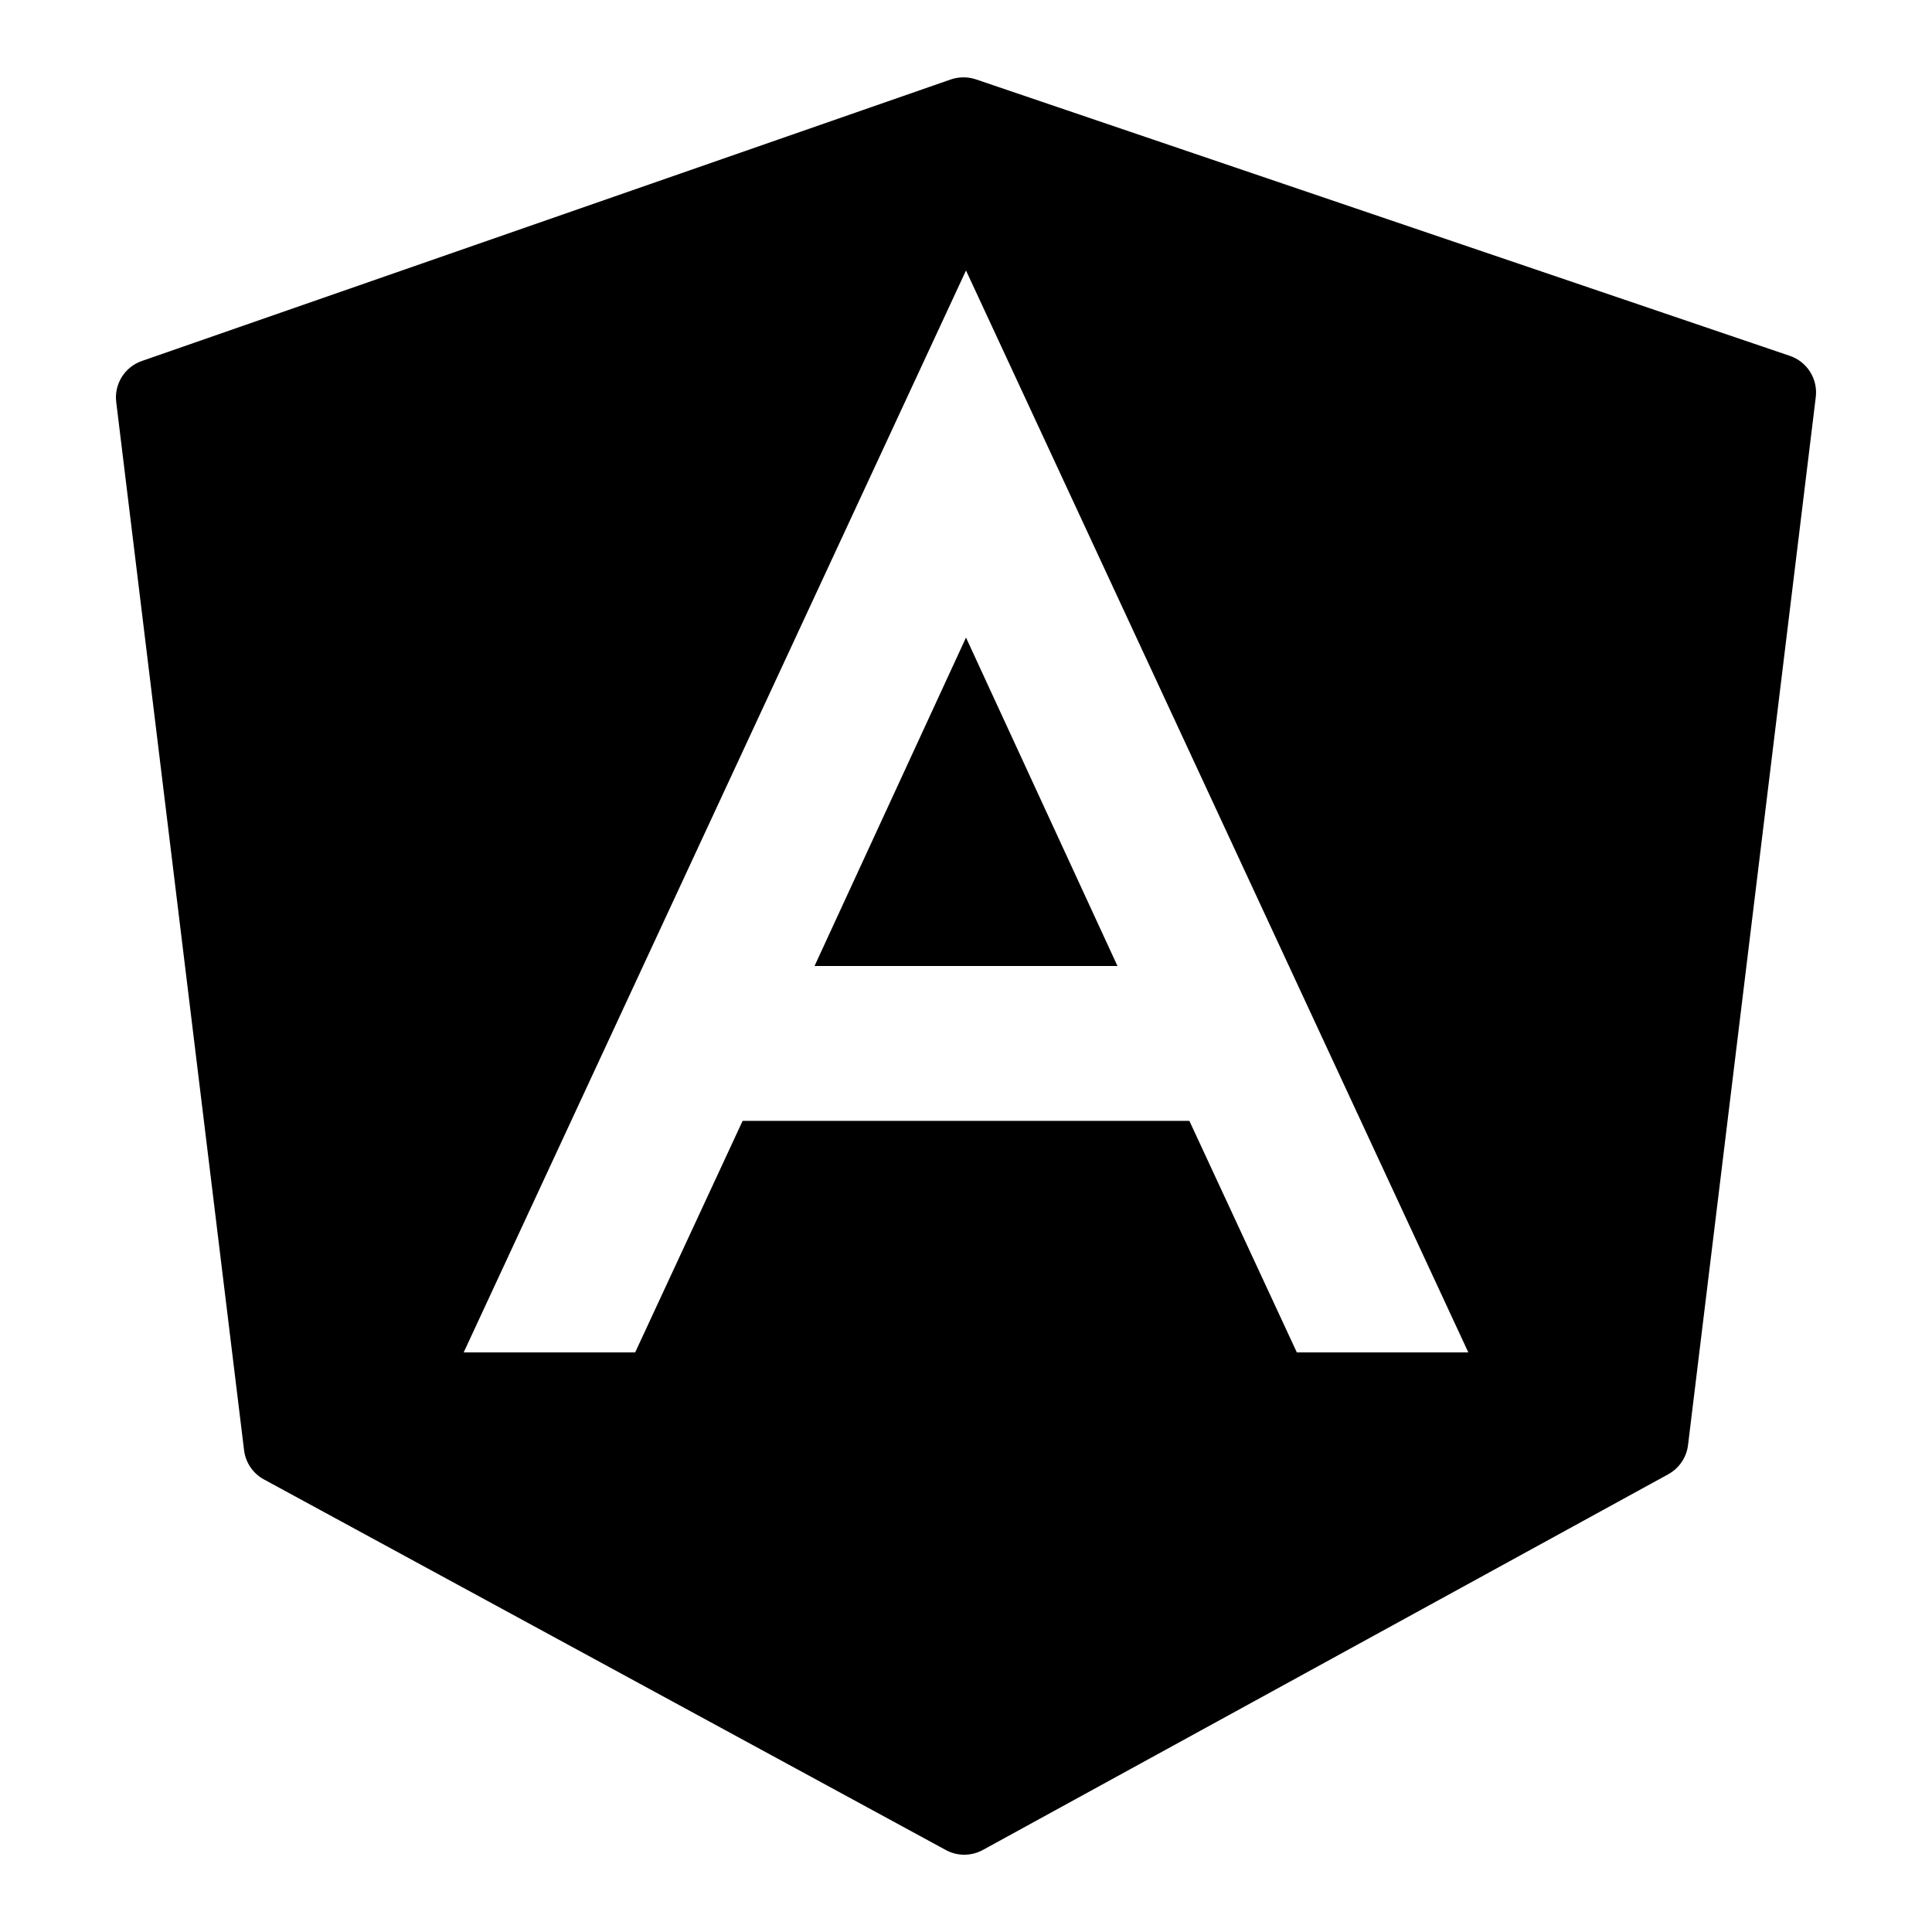
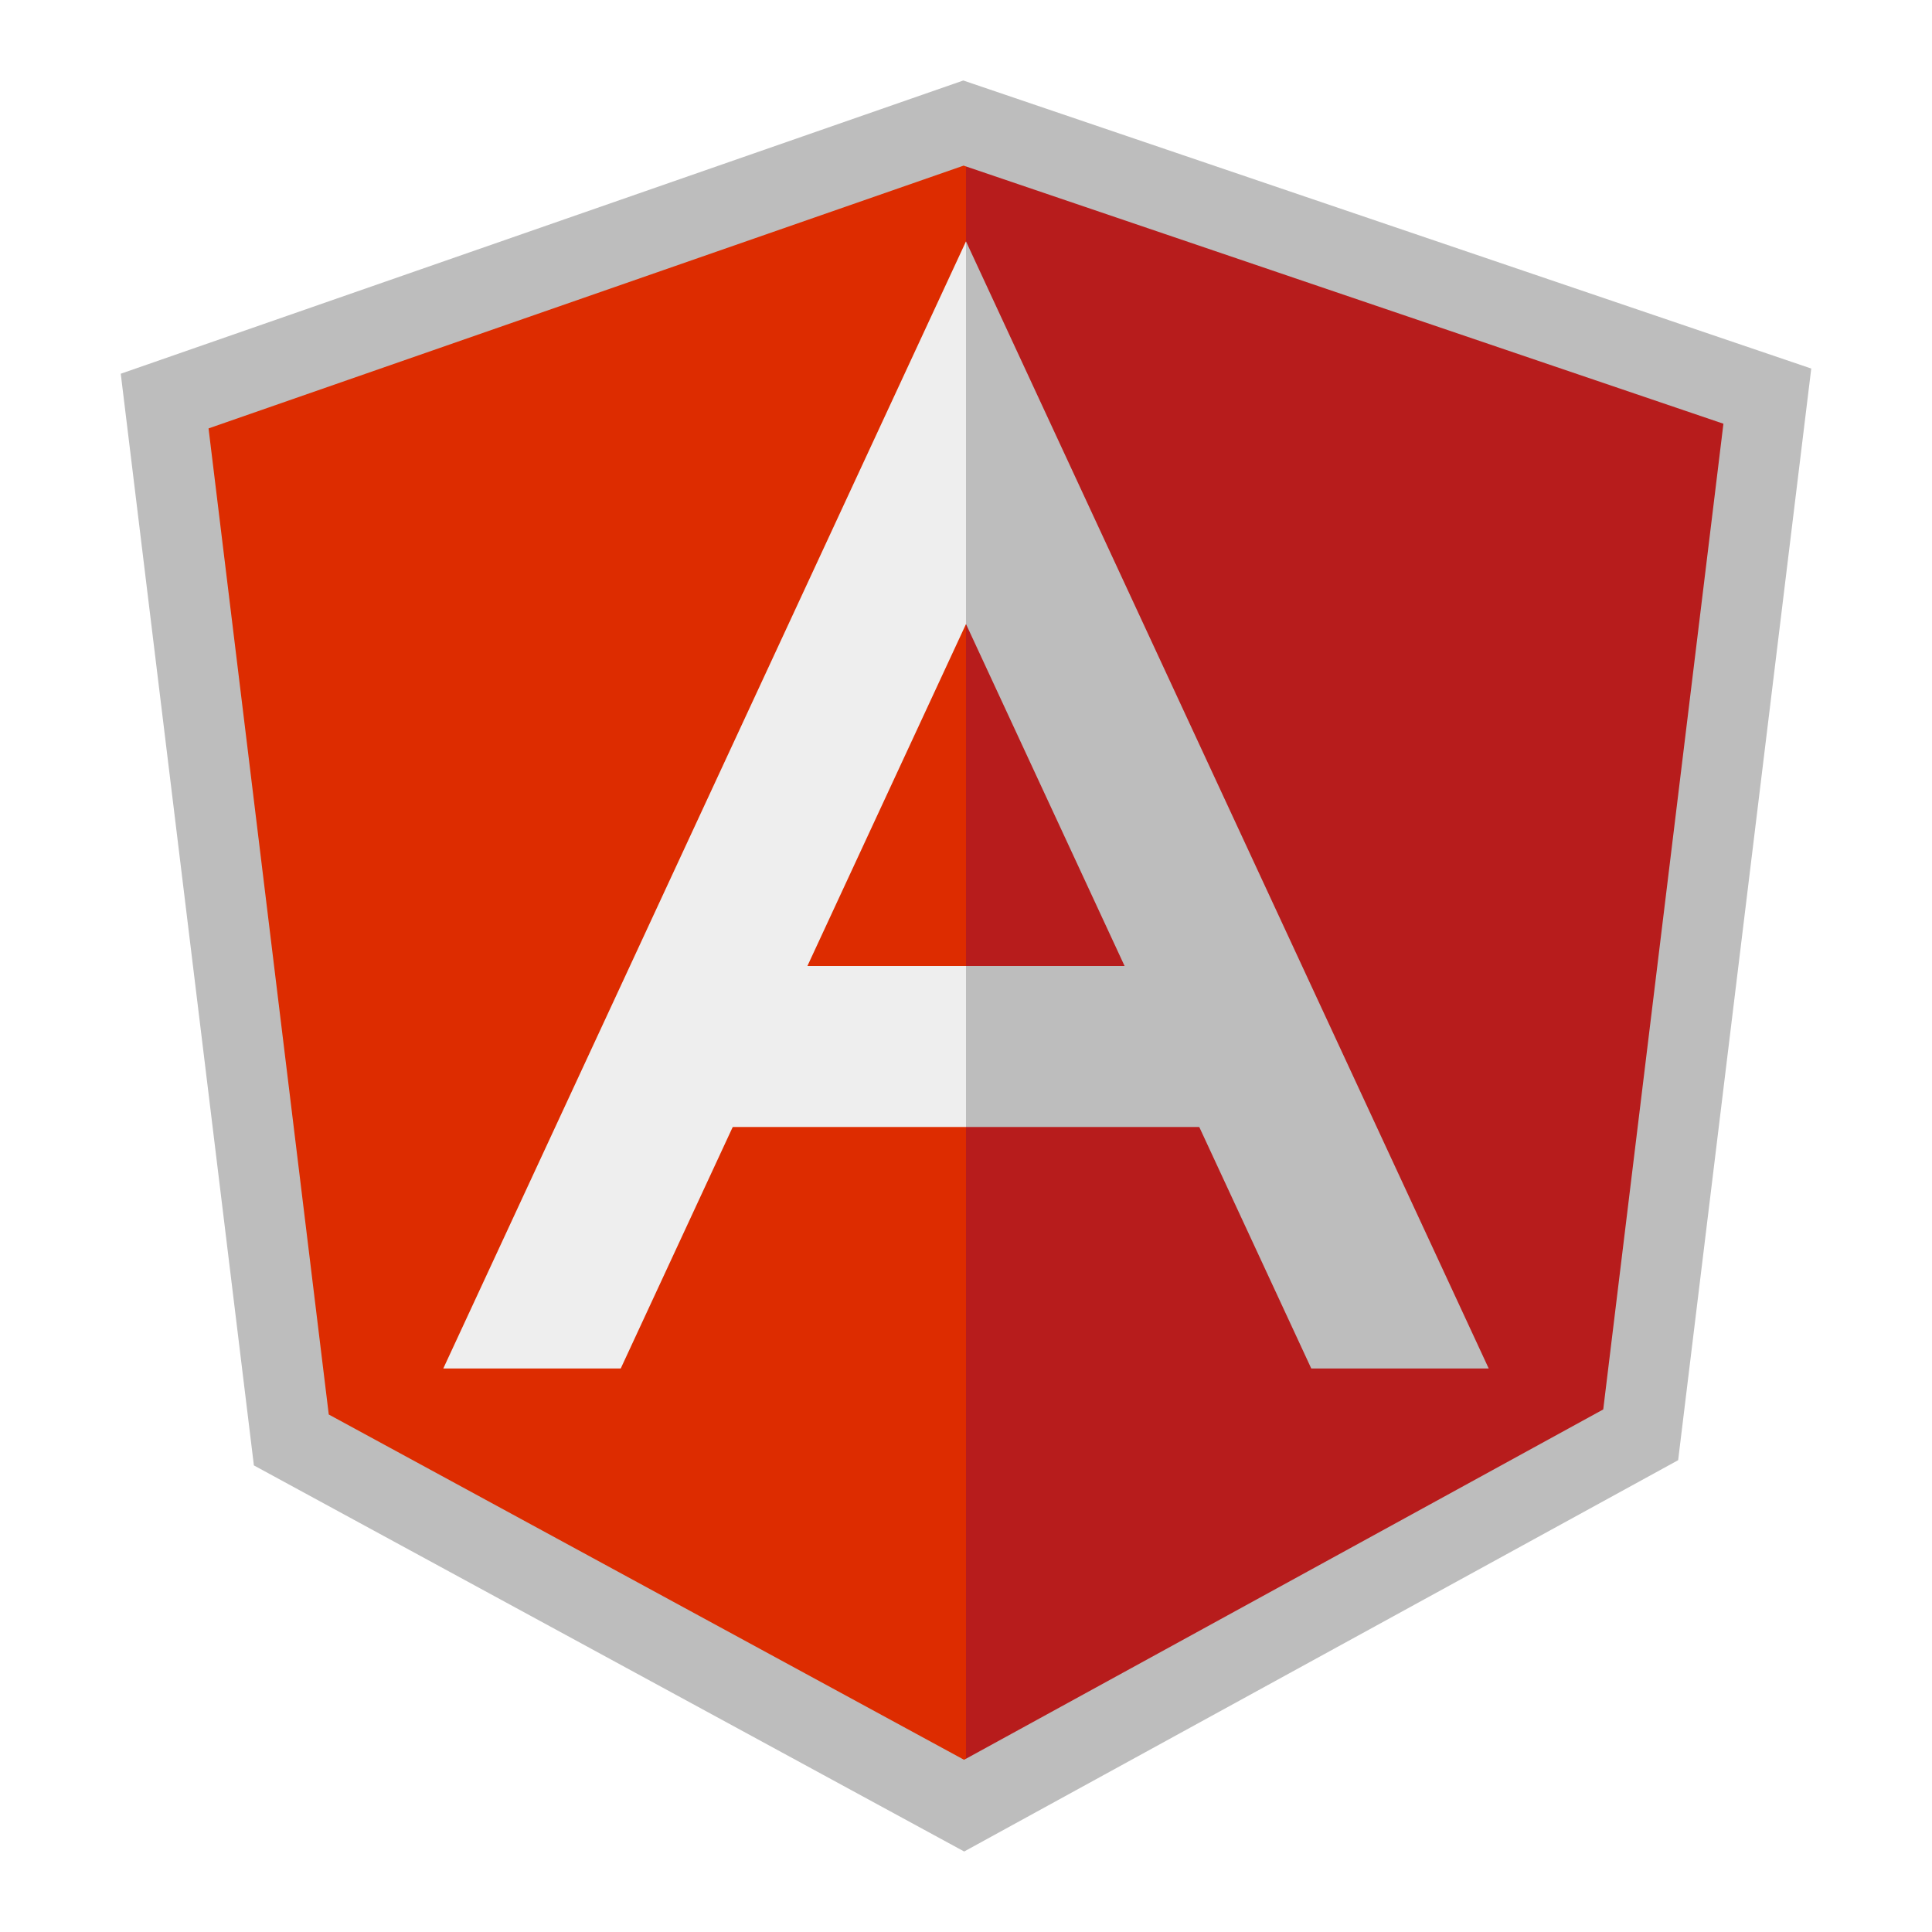
- <svg xmlns="http://www.w3.org/2000/svg" fill="#000000" viewBox="0 0 50 50" width="50px" height="50px">
-   <path d="M 24.93 2.002 C 24.82 2.002 24.709 2.021 24.604 2.057 L 3.672 9.342 C 3.228 9.496 2.95 9.939 3.008 10.406 L 6.316 37.529 C 6.355 37.85 6.545 38.133 6.83 38.287 L 24.479 47.879 C 24.627 47.96 24.791 48 24.955 48 C 25.12 48 25.287 47.959 25.436 47.877 L 43.174 38.154 C 43.456 37.999 43.648 37.717 43.686 37.398 L 46.992 10.277 C 47.05 9.808 46.769 9.361 46.32 9.209 L 25.254 2.053 C 25.149 2.018 25.04 2.001 24.93 2.002 z M 25 7 L 38 35 L 33.562 35 L 30.781 29.008 L 19.219 29.008 L 16.438 35 L 12 35 L 25 7 z M 25 16.5 L 21.08 25 L 28.92 25 L 25 16.5 z" />
+ <svg xmlns="http://www.w3.org/2000/svg" viewBox="0 0 240 240" width="240px" height="240px">
+   <g id="surface22665146">
+     <path style=" stroke:none;fill-rule:nonzero;fill:rgb(74.118%,74.118%,74.118%);fill-opacity:1;" d="M 119.664 10 L 15 46.426 L 31.539 182.039 L 119.773 230 L 208.465 181.391 L 225 45.781 Z M 119.664 10 " />
+     <path style=" stroke:none;fill-rule:nonzero;fill:rgb(71.765%,10.98%,10.98%);fill-opacity:1;" d="M 214.09 52.637 L 120 20.676 L 120 218.477 L 199.16 175.086 Z M 214.09 52.637 " />
+     <path style=" stroke:none;fill-rule:nonzero;fill:rgb(86.667%,17.255%,0%);fill-opacity:1;" d="M 119.703 20.574 L 25.906 53.219 L 40.84 175.715 L 119.754 218.605 L 120 218.477 L 120 20.676 Z M 119.703 20.574 " />
+     <path style=" stroke:none;fill-rule:nonzero;fill:rgb(74.118%,74.118%,74.118%);fill-opacity:1;" d="M 120 29.98 L 120 77.52 L 162.891 170 L 184.934 170 Z M 120 29.98 " />
+     <path style=" stroke:none;fill-rule:nonzero;fill:rgb(93.333%,93.333%,93.333%);fill-opacity:1;" d="M 55.066 170 L 77.109 170 L 120 77.52 L 120 29.98 Z M 55.066 170 " />
+     <path style=" stroke:none;fill-rule:nonzero;fill:rgb(74.118%,74.118%,74.118%);fill-opacity:1;" d="M 120 120 L 150 120 L 150 140 L 120 140 Z M 120 120 " />
+     <path style=" stroke:none;fill-rule:nonzero;fill:rgb(93.333%,93.333%,93.333%);fill-opacity:1;" d="M 90 120 L 120 120 L 120 140 L 90 140 Z M 90 120 " />
+   </g>
</svg>
